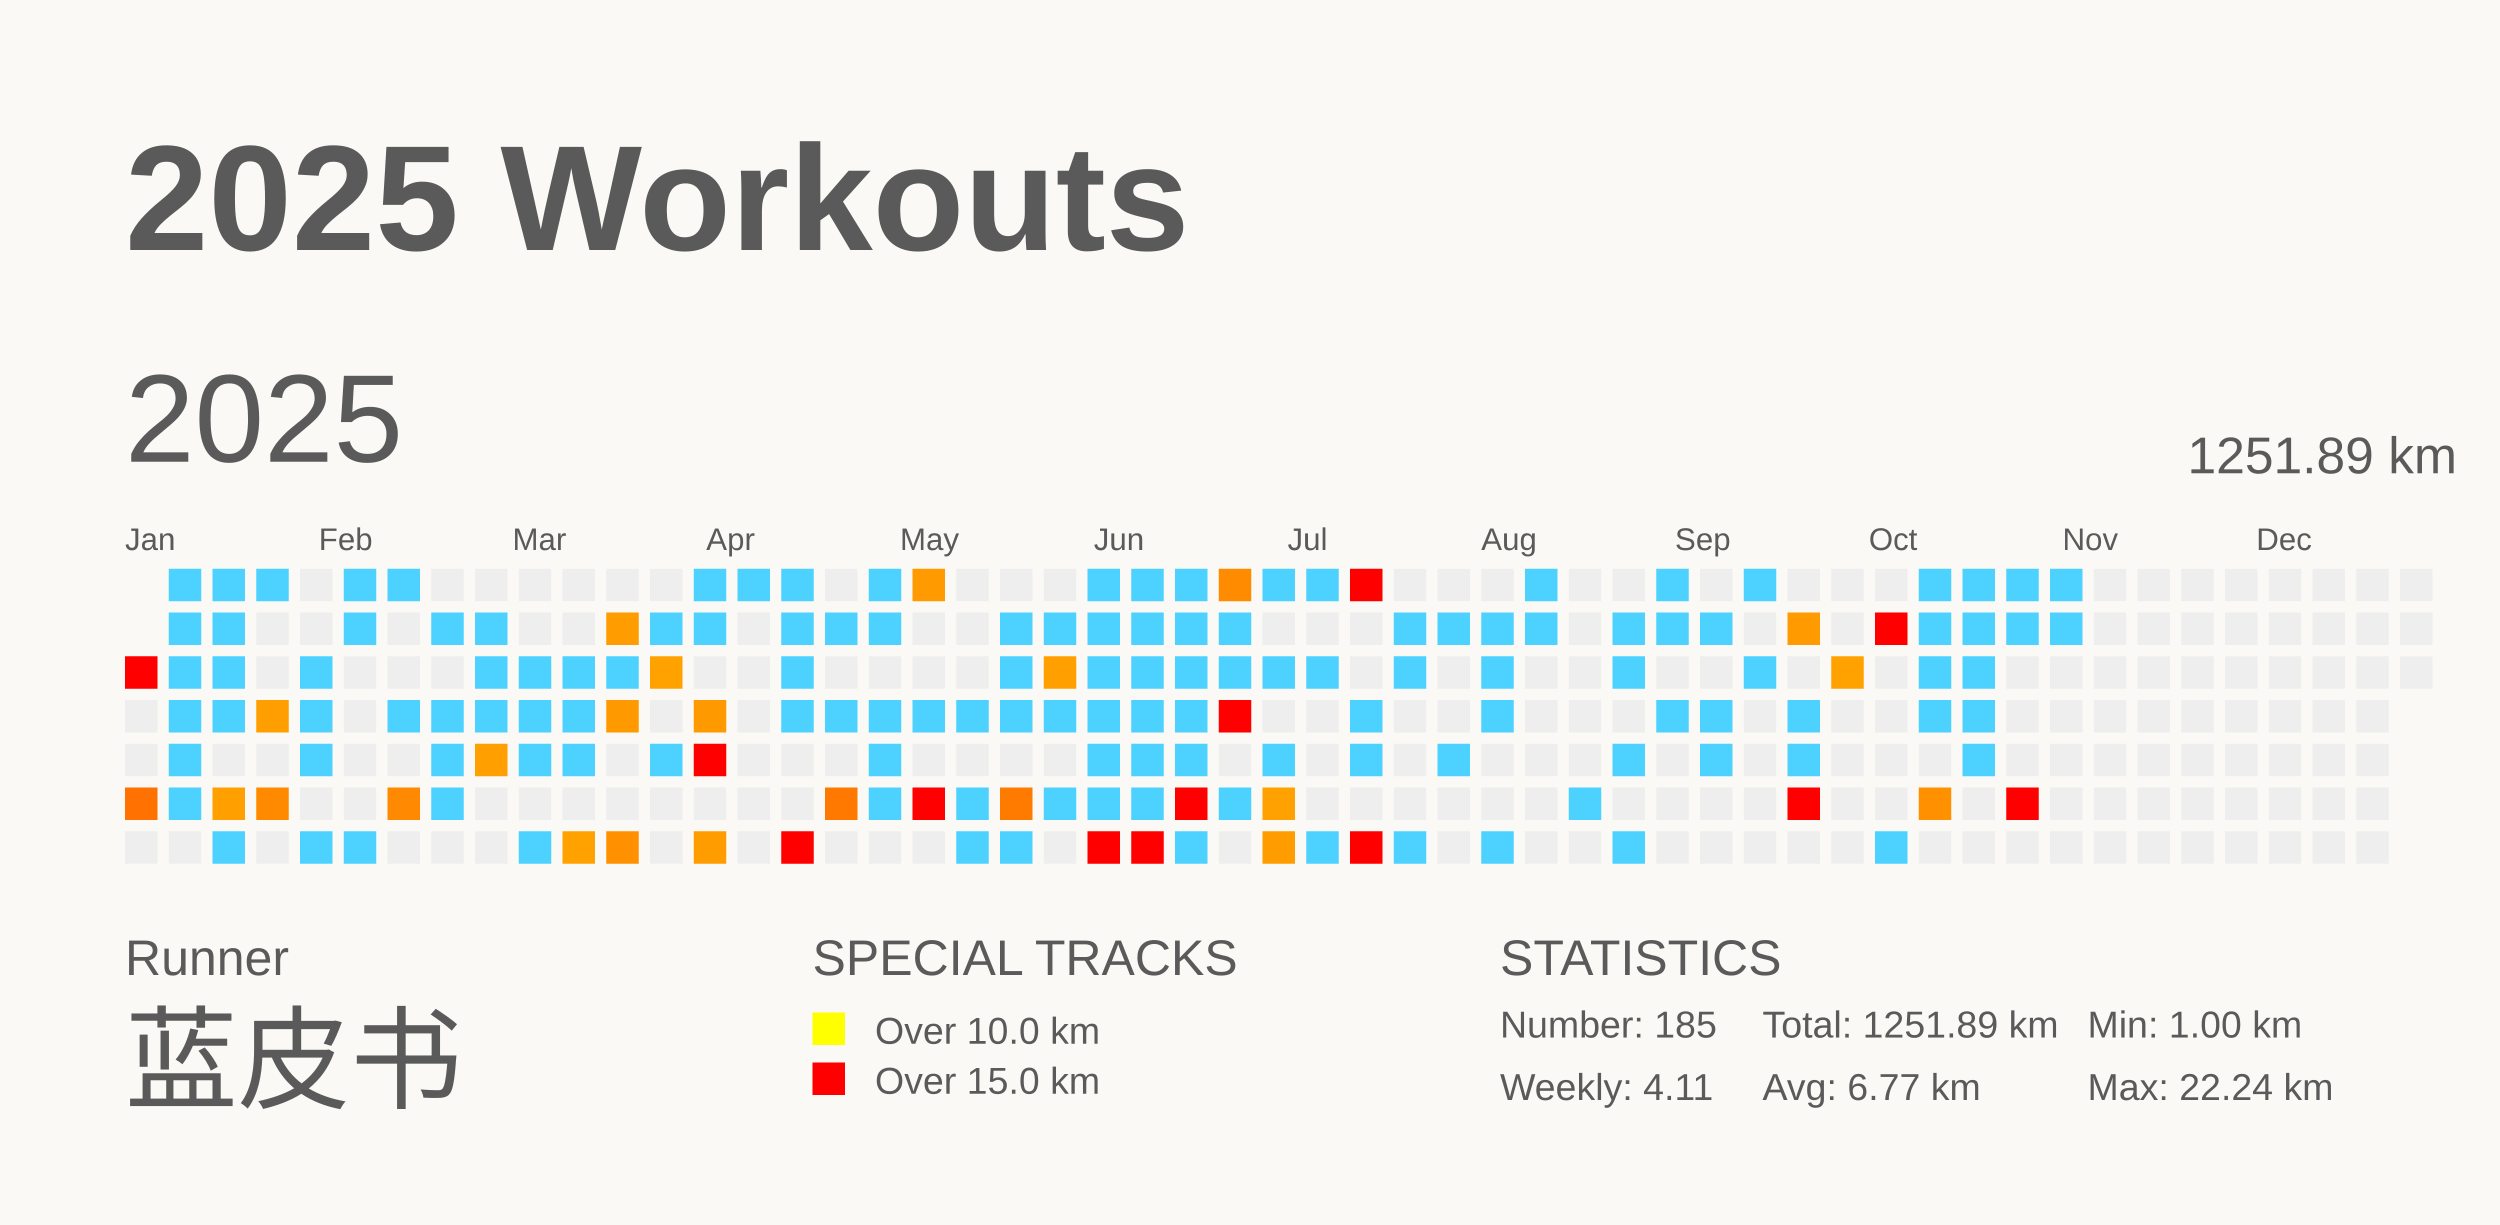
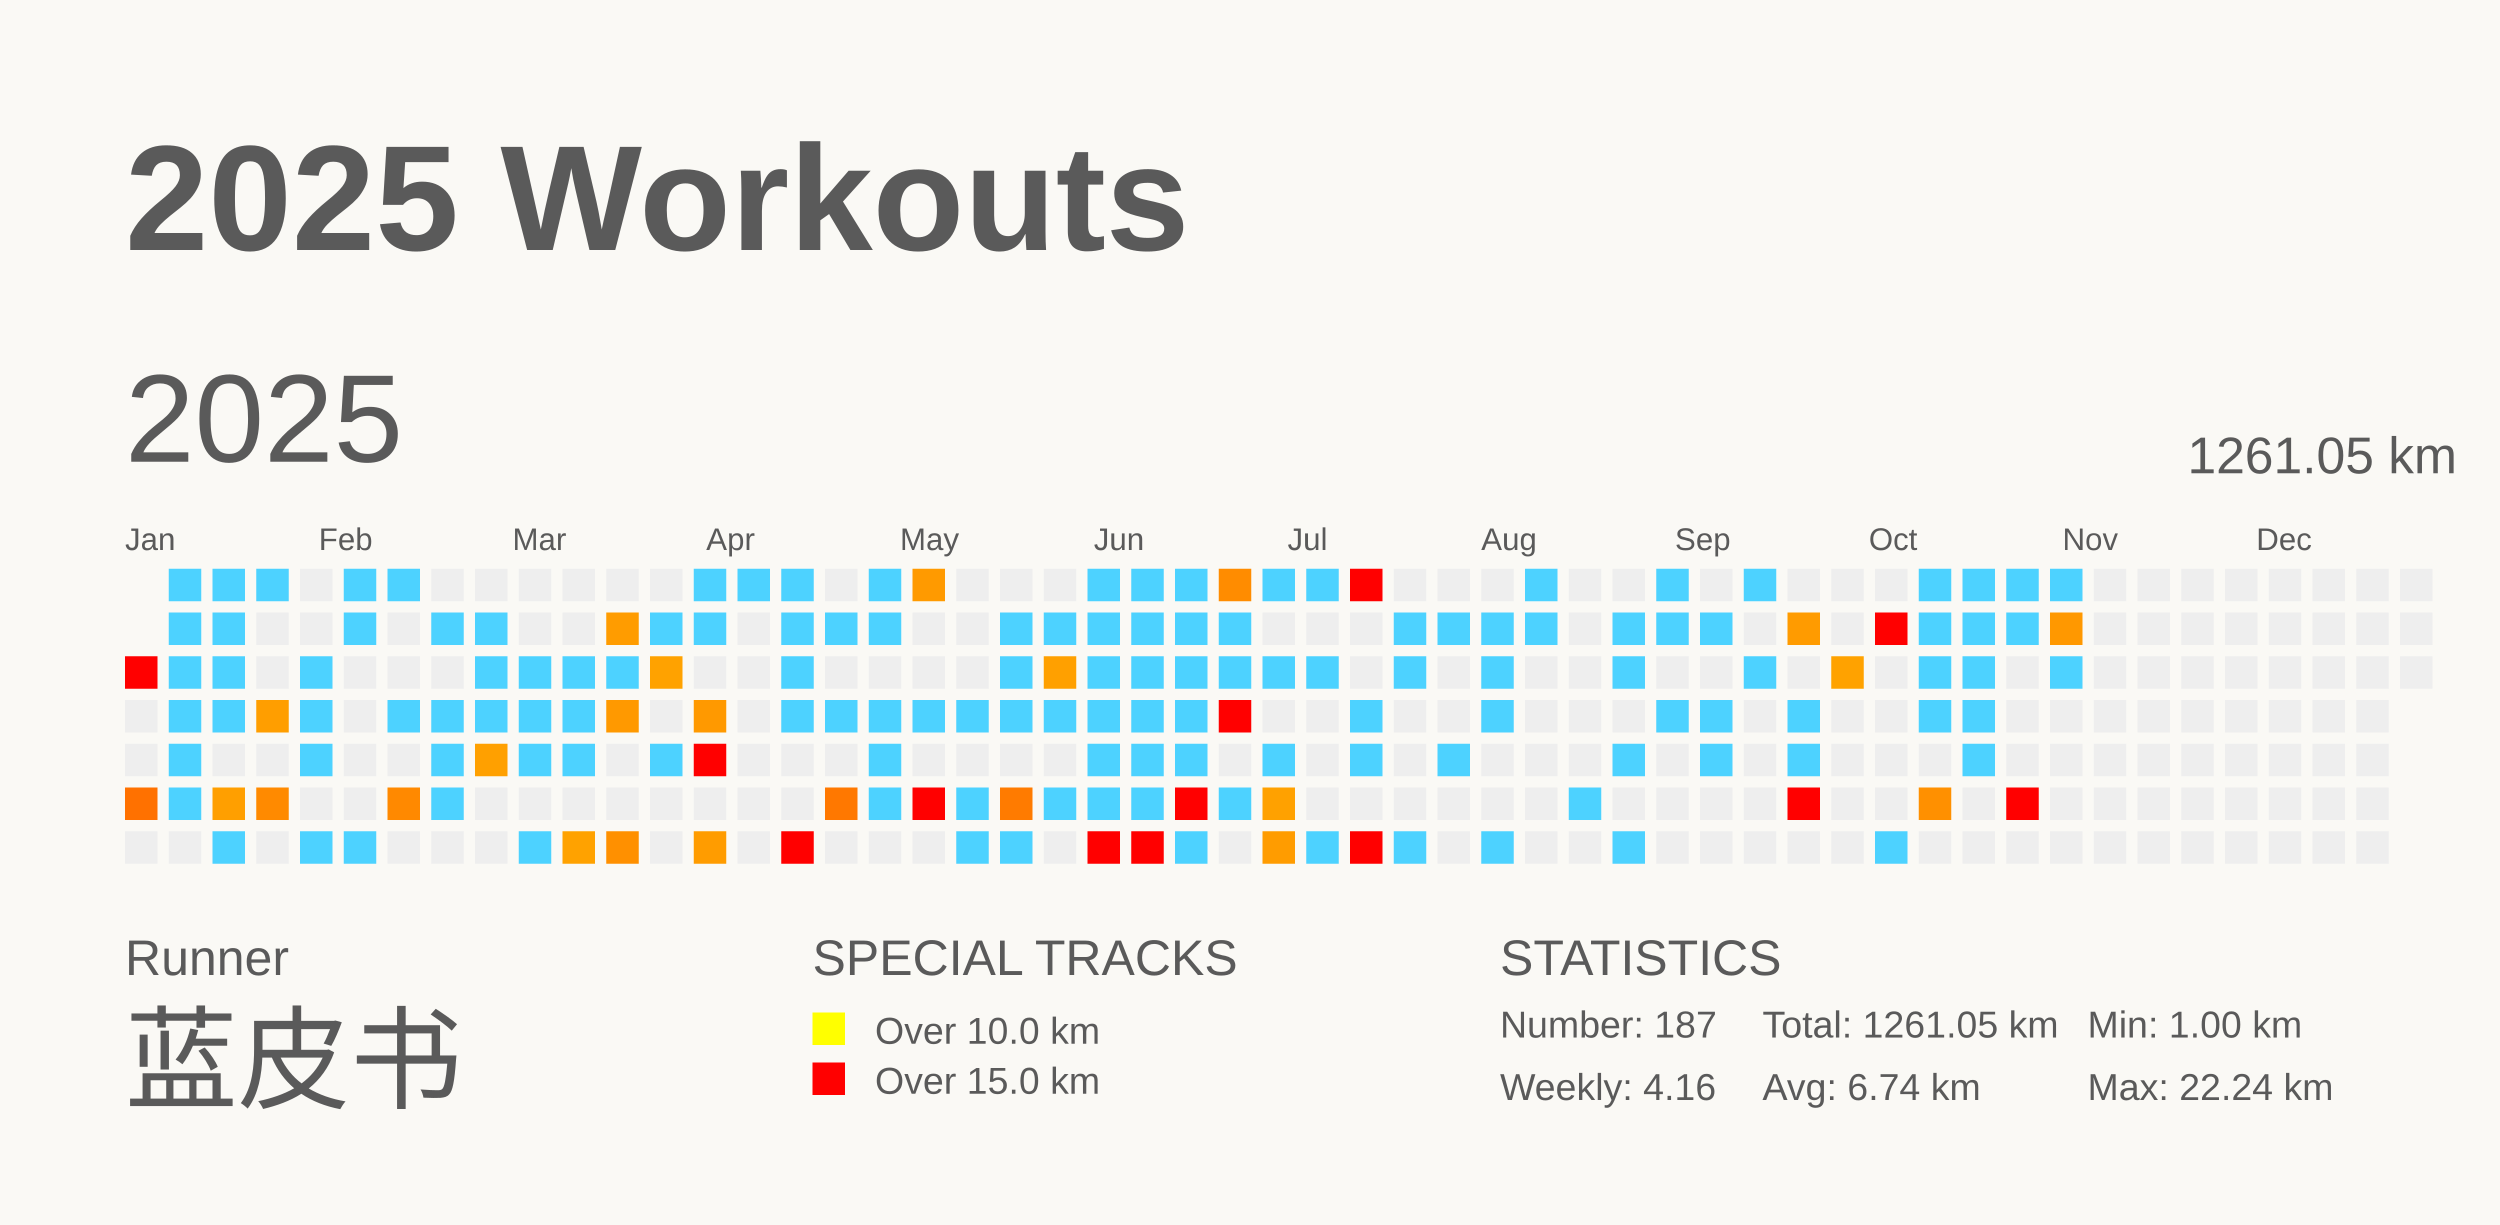
<svg xmlns="http://www.w3.org/2000/svg" baseProfile="full" height="98mm" version="1.1" viewBox="0,0,200,98" width="200mm">
  <defs />
  <rect fill="#FAF9F5" height="98" width="200" x="0" y="0" />
  <text fill="#5A5A5A" style="font-size:12px; font-family:Arial; font-weight:bold;" x="10" y="20">2025 Workouts</text>
  <text fill="#5A5A5A" style="font-size:4px; font-family:Arial" x="10" y="78">Runner</text>
  <text fill="#5A5A5A" style="font-size:9px; font-family:Arial" x="10" y="88">蓝皮书</text>
  <text fill="#5A5A5A" style="font-size:4px; font-family:Arial" x="65" y="78">SPECIAL TRACKS</text>
  <rect fill="yellow" height="2.6" width="2.6" x="65" y="81" />
  <text fill="#5A5A5A" style="font-size:3px; font-family:Arial" x="70" y="83.5">Over 10.0 km</text>
  <rect fill="red" height="2.6" width="2.6" x="65" y="85" />
  <text fill="#5A5A5A" style="font-size:3px; font-family:Arial" x="70" y="87.5">Over 15.0 km</text>
  <text fill="#5A5A5A" style="font-size:4px; font-family:Arial" x="120" y="78">STATISTICS</text>
-   <text fill="#5A5A5A" style="font-size:3px; font-family:Arial" x="120" y="83">Number: 185</text>
-   <text fill="#5A5A5A" style="font-size:3px; font-family:Arial" x="120" y="88">Weekly: 4.11</text>
-   <text fill="#5A5A5A" style="font-size:3px; font-family:Arial" x="141" y="83">Total: 1251.89 km</text>
-   <text fill="#5A5A5A" style="font-size:3px; font-family:Arial" x="141" y="88">Avg: 6.77 km</text>
+   <text fill="#5A5A5A" style="font-size:3px; font-family:Arial" x="120" y="83">Number: 187</text>
+   <text fill="#5A5A5A" style="font-size:3px; font-family:Arial" x="120" y="88">Weekly: 4.16</text>
+   <text fill="#5A5A5A" style="font-size:3px; font-family:Arial" x="141" y="83">Total: 1261.05 km</text>
+   <text fill="#5A5A5A" style="font-size:3px; font-family:Arial" x="141" y="88">Avg: 6.74 km</text>
  <text fill="#5A5A5A" style="font-size:3px; font-family:Arial" x="167" y="83">Min: 1.00 km</text>
  <text fill="#5A5A5A" style="font-size:3px; font-family:Arial" x="167" y="88">Max: 22.24 km</text>
  <text dominant-baseline="hanging" fill="#5A5A5A" style="font-size:10.0px; font-family:Arial;" x="10" y="30">2025</text>
-   <text dominant-baseline="hanging" fill="#5A5A5A" style="font-size:4.125px; font-family:Arial;" x="175" y="35">1251.89 km</text>
+   <text dominant-baseline="hanging" fill="#5A5A5A" style="font-size:4.125px; font-family:Arial;" x="175" y="35">1261.05 km</text>
  <text fill="#5A5A5A" style="font-size:2.5px; font-family:Arial" x="10.0" y="44">Jan</text>
  <text fill="#5A5A5A" style="font-size:2.5px; font-family:Arial" x="25.5" y="44">Feb</text>
  <text fill="#5A5A5A" style="font-size:2.5px; font-family:Arial" x="41.0" y="44">Mar</text>
  <text fill="#5A5A5A" style="font-size:2.5px; font-family:Arial" x="56.5" y="44">Apr</text>
  <text fill="#5A5A5A" style="font-size:2.5px; font-family:Arial" x="72.0" y="44">May</text>
  <text fill="#5A5A5A" style="font-size:2.5px; font-family:Arial" x="87.5" y="44">Jun</text>
  <text fill="#5A5A5A" style="font-size:2.5px; font-family:Arial" x="103.0" y="44">Jul</text>
  <text fill="#5A5A5A" style="font-size:2.5px; font-family:Arial" x="118.5" y="44">Aug</text>
  <text fill="#5A5A5A" style="font-size:2.5px; font-family:Arial" x="134.0" y="44">Sep</text>
  <text fill="#5A5A5A" style="font-size:2.5px; font-family:Arial" x="149.5" y="44">Oct</text>
  <text fill="#5A5A5A" style="font-size:2.5px; font-family:Arial" x="165.0" y="44">Nov</text>
  <text fill="#5A5A5A" style="font-size:2.5px; font-family:Arial" x="180.5" y="44">Dec</text>
  <rect fill="red" height="2.6" width="2.6" x="10.0" y="52.5" />
  <rect fill="#EEEEEE" height="2.6" width="2.6" x="10.0" y="56.0" />
  <rect fill="#EEEEEE" height="2.6" width="2.6" x="10.0" y="59.5" />
  <rect fill="#ff7100" height="2.6" width="2.6" x="10.0" y="63.0" />
  <rect fill="#EEEEEE" height="2.6" width="2.6" x="10.0" y="66.5" />
  <rect fill="#4dd2ff" height="2.6" width="2.6" x="13.5" y="45.5" />
  <rect fill="#4dd2ff" height="2.6" width="2.6" x="13.5" y="49.0" />
  <rect fill="#4dd2ff" height="2.6" width="2.6" x="13.5" y="52.5" />
  <rect fill="#4dd2ff" height="2.6" width="2.6" x="13.5" y="56.0" />
  <rect fill="#4dd2ff" height="2.6" width="2.6" x="13.5" y="59.5" />
  <rect fill="#4dd2ff" height="2.6" width="2.6" x="13.5" y="63.0" />
  <rect fill="#EEEEEE" height="2.6" width="2.6" x="13.5" y="66.5" />
  <rect fill="#4dd2ff" height="2.6" width="2.6" x="17.0" y="45.5" />
  <rect fill="#4dd2ff" height="2.6" width="2.6" x="17.0" y="49.0" />
  <rect fill="#4dd2ff" height="2.6" width="2.6" x="17.0" y="52.5" />
  <rect fill="#4dd2ff" height="2.6" width="2.6" x="17.0" y="56.0" />
  <rect fill="#EEEEEE" height="2.6" width="2.6" x="17.0" y="59.5" />
  <rect fill="#ff9f00" height="2.6" width="2.6" x="17.0" y="63.0" />
  <rect fill="#4dd2ff" height="2.6" width="2.6" x="17.0" y="66.5" />
  <rect fill="#4dd2ff" height="2.6" width="2.6" x="20.5" y="45.5" />
  <rect fill="#EEEEEE" height="2.6" width="2.6" x="20.5" y="49.0" />
  <rect fill="#EEEEEE" height="2.6" width="2.6" x="20.5" y="52.5" />
  <rect fill="#ff9e00" height="2.6" width="2.6" x="20.5" y="56.0" />
  <rect fill="#EEEEEE" height="2.6" width="2.6" x="20.5" y="59.5" />
  <rect fill="#ff8a00" height="2.6" width="2.6" x="20.5" y="63.0" />
  <rect fill="#EEEEEE" height="2.6" width="2.6" x="20.5" y="66.5" />
  <rect fill="#EEEEEE" height="2.6" width="2.6" x="24.0" y="45.5" />
  <rect fill="#EEEEEE" height="2.6" width="2.6" x="24.0" y="49.0" />
  <rect fill="#4dd2ff" height="2.6" width="2.6" x="24.0" y="52.5" />
  <rect fill="#4dd2ff" height="2.6" width="2.6" x="24.0" y="56.0" />
  <rect fill="#4dd2ff" height="2.6" width="2.6" x="24.0" y="59.5" />
  <rect fill="#EEEEEE" height="2.6" width="2.6" x="24.0" y="63.0" />
  <rect fill="#4dd2ff" height="2.6" width="2.6" x="24.0" y="66.5" />
  <rect fill="#4dd2ff" height="2.6" width="2.6" x="27.5" y="45.5" />
  <rect fill="#4dd2ff" height="2.6" width="2.6" x="27.5" y="49.0" />
  <rect fill="#EEEEEE" height="2.6" width="2.6" x="27.5" y="52.5" />
  <rect fill="#EEEEEE" height="2.6" width="2.6" x="27.5" y="56.0" />
  <rect fill="#EEEEEE" height="2.6" width="2.6" x="27.5" y="59.5" />
  <rect fill="#EEEEEE" height="2.6" width="2.6" x="27.5" y="63.0" />
  <rect fill="#4dd2ff" height="2.6" width="2.6" x="27.5" y="66.5" />
  <rect fill="#4dd2ff" height="2.6" width="2.6" x="31.0" y="45.5" />
  <rect fill="#EEEEEE" height="2.6" width="2.6" x="31.0" y="49.0" />
  <rect fill="#EEEEEE" height="2.6" width="2.6" x="31.0" y="52.5" />
  <rect fill="#4dd2ff" height="2.6" width="2.6" x="31.0" y="56.0" />
  <rect fill="#EEEEEE" height="2.6" width="2.6" x="31.0" y="59.5" />
  <rect fill="#ff8900" height="2.6" width="2.6" x="31.0" y="63.0" />
  <rect fill="#EEEEEE" height="2.6" width="2.6" x="31.0" y="66.5" />
  <rect fill="#EEEEEE" height="2.6" width="2.6" x="34.5" y="45.5" />
  <rect fill="#4dd2ff" height="2.6" width="2.6" x="34.5" y="49.0" />
  <rect fill="#EEEEEE" height="2.6" width="2.6" x="34.5" y="52.5" />
  <rect fill="#4dd2ff" height="2.6" width="2.6" x="34.5" y="56.0" />
  <rect fill="#4dd2ff" height="2.6" width="2.6" x="34.5" y="59.5" />
  <rect fill="#4dd2ff" height="2.6" width="2.6" x="34.5" y="63.0" />
  <rect fill="#EEEEEE" height="2.6" width="2.6" x="34.5" y="66.5" />
  <rect fill="#EEEEEE" height="2.6" width="2.6" x="38.0" y="45.5" />
  <rect fill="#4dd2ff" height="2.6" width="2.6" x="38.0" y="49.0" />
  <rect fill="#4dd2ff" height="2.6" width="2.6" x="38.0" y="52.5" />
  <rect fill="#4dd2ff" height="2.6" width="2.6" x="38.0" y="56.0" />
  <rect fill="#ffa000" height="2.6" width="2.6" x="38.0" y="59.5" />
  <rect fill="#EEEEEE" height="2.6" width="2.6" x="38.0" y="63.0" />
  <rect fill="#EEEEEE" height="2.6" width="2.6" x="38.0" y="66.5" />
  <rect fill="#EEEEEE" height="2.6" width="2.6" x="41.5" y="45.5" />
  <rect fill="#EEEEEE" height="2.6" width="2.6" x="41.5" y="49.0" />
  <rect fill="#4dd2ff" height="2.6" width="2.6" x="41.5" y="52.5" />
  <rect fill="#4dd2ff" height="2.6" width="2.6" x="41.5" y="56.0" />
  <rect fill="#4dd2ff" height="2.6" width="2.6" x="41.5" y="59.5" />
  <rect fill="#EEEEEE" height="2.6" width="2.6" x="41.5" y="63.0" />
  <rect fill="#4dd2ff" height="2.6" width="2.6" x="41.5" y="66.5" />
  <rect fill="#EEEEEE" height="2.6" width="2.6" x="45.0" y="45.5" />
  <rect fill="#EEEEEE" height="2.6" width="2.6" x="45.0" y="49.0" />
  <rect fill="#4dd2ff" height="2.6" width="2.6" x="45.0" y="52.5" />
  <rect fill="#4dd2ff" height="2.6" width="2.6" x="45.0" y="56.0" />
  <rect fill="#4dd2ff" height="2.6" width="2.6" x="45.0" y="59.5" />
  <rect fill="#EEEEEE" height="2.6" width="2.6" x="45.0" y="63.0" />
  <rect fill="#ffa200" height="2.6" width="2.6" x="45.0" y="66.5" />
  <rect fill="#EEEEEE" height="2.6" width="2.6" x="48.5" y="45.5" />
  <rect fill="#ff9c00" height="2.6" width="2.6" x="48.5" y="49.0" />
  <rect fill="#4dd2ff" height="2.6" width="2.6" x="48.5" y="52.5" />
  <rect fill="#ff9900" height="2.6" width="2.6" x="48.5" y="56.0" />
  <rect fill="#EEEEEE" height="2.6" width="2.6" x="48.5" y="59.5" />
  <rect fill="#EEEEEE" height="2.6" width="2.6" x="48.5" y="63.0" />
  <rect fill="#ff9000" height="2.6" width="2.6" x="48.5" y="66.5" />
  <rect fill="#EEEEEE" height="2.6" width="2.6" x="52.0" y="45.5" />
  <rect fill="#4dd2ff" height="2.6" width="2.6" x="52.0" y="49.0" />
  <rect fill="#ffa200" height="2.6" width="2.6" x="52.0" y="52.5" />
  <rect fill="#EEEEEE" height="2.6" width="2.6" x="52.0" y="56.0" />
  <rect fill="#4dd2ff" height="2.6" width="2.6" x="52.0" y="59.5" />
  <rect fill="#EEEEEE" height="2.6" width="2.6" x="52.0" y="63.0" />
  <rect fill="#EEEEEE" height="2.6" width="2.6" x="52.0" y="66.5" />
  <rect fill="#4dd2ff" height="2.6" width="2.6" x="55.5" y="45.5" />
  <rect fill="#4dd2ff" height="2.6" width="2.6" x="55.5" y="49.0" />
  <rect fill="#EEEEEE" height="2.6" width="2.6" x="55.5" y="52.5" />
  <rect fill="#ff9900" height="2.6" width="2.6" x="55.5" y="56.0" />
  <rect fill="red" height="2.6" width="2.6" x="55.5" y="59.5" />
  <rect fill="#EEEEEE" height="2.6" width="2.6" x="55.5" y="63.0" />
  <rect fill="#ff9c00" height="2.6" width="2.6" x="55.5" y="66.5" />
  <rect fill="#4dd2ff" height="2.6" width="2.6" x="59.0" y="45.5" />
  <rect fill="#EEEEEE" height="2.6" width="2.6" x="59.0" y="49.0" />
  <rect fill="#EEEEEE" height="2.6" width="2.6" x="59.0" y="52.5" />
  <rect fill="#EEEEEE" height="2.6" width="2.6" x="59.0" y="56.0" />
  <rect fill="#EEEEEE" height="2.6" width="2.6" x="59.0" y="59.5" />
  <rect fill="#EEEEEE" height="2.6" width="2.6" x="59.0" y="63.0" />
  <rect fill="#EEEEEE" height="2.6" width="2.6" x="59.0" y="66.5" />
  <rect fill="#4dd2ff" height="2.6" width="2.6" x="62.5" y="45.5" />
  <rect fill="#4dd2ff" height="2.6" width="2.6" x="62.5" y="49.0" />
  <rect fill="#4dd2ff" height="2.6" width="2.6" x="62.5" y="52.5" />
  <rect fill="#4dd2ff" height="2.6" width="2.6" x="62.5" y="56.0" />
  <rect fill="#EEEEEE" height="2.6" width="2.6" x="62.5" y="59.5" />
  <rect fill="#EEEEEE" height="2.6" width="2.6" x="62.5" y="63.0" />
  <rect fill="red" height="2.6" width="2.6" x="62.5" y="66.5" />
  <rect fill="#EEEEEE" height="2.6" width="2.6" x="66.0" y="45.5" />
  <rect fill="#4dd2ff" height="2.6" width="2.6" x="66.0" y="49.0" />
  <rect fill="#EEEEEE" height="2.6" width="2.6" x="66.0" y="52.5" />
  <rect fill="#4dd2ff" height="2.6" width="2.6" x="66.0" y="56.0" />
  <rect fill="#EEEEEE" height="2.6" width="2.6" x="66.0" y="59.5" />
  <rect fill="#ff7800" height="2.6" width="2.6" x="66.0" y="63.0" />
  <rect fill="#EEEEEE" height="2.6" width="2.6" x="66.0" y="66.5" />
  <rect fill="#4dd2ff" height="2.6" width="2.6" x="69.5" y="45.5" />
  <rect fill="#4dd2ff" height="2.6" width="2.6" x="69.5" y="49.0" />
  <rect fill="#EEEEEE" height="2.6" width="2.6" x="69.5" y="52.5" />
  <rect fill="#4dd2ff" height="2.6" width="2.6" x="69.5" y="56.0" />
  <rect fill="#4dd2ff" height="2.6" width="2.6" x="69.5" y="59.5" />
  <rect fill="#4dd2ff" height="2.6" width="2.6" x="69.5" y="63.0" />
  <rect fill="#EEEEEE" height="2.6" width="2.6" x="69.5" y="66.5" />
  <rect fill="#ff9a00" height="2.6" width="2.6" x="73.0" y="45.5" />
  <rect fill="#EEEEEE" height="2.6" width="2.6" x="73.0" y="49.0" />
  <rect fill="#EEEEEE" height="2.6" width="2.6" x="73.0" y="52.5" />
  <rect fill="#4dd2ff" height="2.6" width="2.6" x="73.0" y="56.0" />
  <rect fill="#EEEEEE" height="2.6" width="2.6" x="73.0" y="59.5" />
  <rect fill="red" height="2.6" width="2.6" x="73.0" y="63.0" />
  <rect fill="#EEEEEE" height="2.6" width="2.6" x="73.0" y="66.5" />
  <rect fill="#EEEEEE" height="2.6" width="2.6" x="76.5" y="45.5" />
  <rect fill="#EEEEEE" height="2.6" width="2.6" x="76.5" y="49.0" />
  <rect fill="#EEEEEE" height="2.6" width="2.6" x="76.5" y="52.5" />
  <rect fill="#4dd2ff" height="2.6" width="2.6" x="76.5" y="56.0" />
  <rect fill="#EEEEEE" height="2.6" width="2.6" x="76.5" y="59.5" />
  <rect fill="#4dd2ff" height="2.6" width="2.6" x="76.5" y="63.0" />
  <rect fill="#4dd2ff" height="2.6" width="2.6" x="76.5" y="66.5" />
  <rect fill="#EEEEEE" height="2.6" width="2.6" x="80.0" y="45.5" />
  <rect fill="#4dd2ff" height="2.6" width="2.6" x="80.0" y="49.0" />
  <rect fill="#4dd2ff" height="2.6" width="2.6" x="80.0" y="52.5" />
  <rect fill="#4dd2ff" height="2.6" width="2.6" x="80.0" y="56.0" />
  <rect fill="#EEEEEE" height="2.6" width="2.6" x="80.0" y="59.5" />
  <rect fill="#ff7b00" height="2.6" width="2.6" x="80.0" y="63.0" />
  <rect fill="#4dd2ff" height="2.6" width="2.6" x="80.0" y="66.5" />
  <rect fill="#EEEEEE" height="2.6" width="2.6" x="83.5" y="45.5" />
  <rect fill="#4dd2ff" height="2.6" width="2.6" x="83.5" y="49.0" />
  <rect fill="#ffa000" height="2.6" width="2.6" x="83.5" y="52.5" />
  <rect fill="#4dd2ff" height="2.6" width="2.6" x="83.5" y="56.0" />
  <rect fill="#EEEEEE" height="2.6" width="2.6" x="83.5" y="59.5" />
  <rect fill="#4dd2ff" height="2.6" width="2.6" x="83.5" y="63.0" />
  <rect fill="#EEEEEE" height="2.6" width="2.6" x="83.5" y="66.5" />
  <rect fill="#4dd2ff" height="2.6" width="2.6" x="87.0" y="45.5" />
  <rect fill="#4dd2ff" height="2.6" width="2.6" x="87.0" y="49.0" />
  <rect fill="#4dd2ff" height="2.6" width="2.6" x="87.0" y="52.5" />
  <rect fill="#4dd2ff" height="2.6" width="2.6" x="87.0" y="56.0" />
  <rect fill="#4dd2ff" height="2.6" width="2.6" x="87.0" y="59.5" />
  <rect fill="#4dd2ff" height="2.6" width="2.6" x="87.0" y="63.0" />
  <rect fill="red" height="2.6" width="2.6" x="87.0" y="66.5" />
  <rect fill="#4dd2ff" height="2.6" width="2.6" x="90.5" y="45.5" />
  <rect fill="#4dd2ff" height="2.6" width="2.6" x="90.5" y="49.0" />
  <rect fill="#4dd2ff" height="2.6" width="2.6" x="90.5" y="52.5" />
  <rect fill="#4dd2ff" height="2.6" width="2.6" x="90.5" y="56.0" />
  <rect fill="#4dd2ff" height="2.6" width="2.6" x="90.5" y="59.5" />
  <rect fill="#4dd2ff" height="2.6" width="2.6" x="90.5" y="63.0" />
  <rect fill="red" height="2.6" width="2.6" x="90.5" y="66.5" />
  <rect fill="#4dd2ff" height="2.6" width="2.6" x="94.0" y="45.5" />
  <rect fill="#4dd2ff" height="2.6" width="2.6" x="94.0" y="49.0" />
  <rect fill="#4dd2ff" height="2.6" width="2.6" x="94.0" y="52.5" />
  <rect fill="#4dd2ff" height="2.6" width="2.6" x="94.0" y="56.0" />
  <rect fill="#4dd2ff" height="2.6" width="2.6" x="94.0" y="59.5" />
  <rect fill="red" height="2.6" width="2.6" x="94.0" y="63.0" />
  <rect fill="#4dd2ff" height="2.6" width="2.6" x="94.0" y="66.5" />
  <rect fill="#ff8c00" height="2.6" width="2.6" x="97.5" y="45.5" />
  <rect fill="#4dd2ff" height="2.6" width="2.6" x="97.5" y="49.0" />
  <rect fill="#4dd2ff" height="2.6" width="2.6" x="97.5" y="52.5" />
  <rect fill="red" height="2.6" width="2.6" x="97.5" y="56.0" />
  <rect fill="#EEEEEE" height="2.6" width="2.6" x="97.5" y="59.5" />
  <rect fill="#4dd2ff" height="2.6" width="2.6" x="97.5" y="63.0" />
  <rect fill="#EEEEEE" height="2.6" width="2.6" x="97.5" y="66.5" />
  <rect fill="#4dd2ff" height="2.6" width="2.6" x="101.0" y="45.5" />
  <rect fill="#EEEEEE" height="2.6" width="2.6" x="101.0" y="49.0" />
  <rect fill="#4dd2ff" height="2.6" width="2.6" x="101.0" y="52.5" />
  <rect fill="#EEEEEE" height="2.6" width="2.6" x="101.0" y="56.0" />
  <rect fill="#4dd2ff" height="2.6" width="2.6" x="101.0" y="59.5" />
  <rect fill="#ffa100" height="2.6" width="2.6" x="101.0" y="63.0" />
  <rect fill="#ff9c00" height="2.6" width="2.6" x="101.0" y="66.5" />
  <rect fill="#4dd2ff" height="2.6" width="2.6" x="104.5" y="45.5" />
  <rect fill="#EEEEEE" height="2.6" width="2.6" x="104.5" y="49.0" />
  <rect fill="#4dd2ff" height="2.6" width="2.6" x="104.5" y="52.5" />
  <rect fill="#EEEEEE" height="2.6" width="2.6" x="104.5" y="56.0" />
  <rect fill="#EEEEEE" height="2.6" width="2.6" x="104.5" y="59.5" />
  <rect fill="#EEEEEE" height="2.6" width="2.6" x="104.5" y="63.0" />
  <rect fill="#4dd2ff" height="2.6" width="2.6" x="104.5" y="66.5" />
  <rect fill="red" height="2.6" width="2.6" x="108.0" y="45.5" />
  <rect fill="#EEEEEE" height="2.6" width="2.6" x="108.0" y="49.0" />
  <rect fill="#EEEEEE" height="2.6" width="2.6" x="108.0" y="52.5" />
  <rect fill="#4dd2ff" height="2.6" width="2.6" x="108.0" y="56.0" />
  <rect fill="#4dd2ff" height="2.6" width="2.6" x="108.0" y="59.5" />
  <rect fill="#EEEEEE" height="2.6" width="2.6" x="108.0" y="63.0" />
  <rect fill="red" height="2.6" width="2.6" x="108.0" y="66.5" />
  <rect fill="#EEEEEE" height="2.6" width="2.6" x="111.5" y="45.5" />
  <rect fill="#4dd2ff" height="2.6" width="2.6" x="111.5" y="49.0" />
  <rect fill="#4dd2ff" height="2.6" width="2.6" x="111.5" y="52.5" />
  <rect fill="#EEEEEE" height="2.6" width="2.6" x="111.5" y="56.0" />
  <rect fill="#EEEEEE" height="2.6" width="2.6" x="111.5" y="59.5" />
  <rect fill="#EEEEEE" height="2.6" width="2.6" x="111.5" y="63.0" />
  <rect fill="#4dd2ff" height="2.6" width="2.6" x="111.5" y="66.5" />
  <rect fill="#EEEEEE" height="2.6" width="2.6" x="115.0" y="45.5" />
  <rect fill="#4dd2ff" height="2.6" width="2.6" x="115.0" y="49.0" />
  <rect fill="#EEEEEE" height="2.6" width="2.6" x="115.0" y="52.5" />
  <rect fill="#EEEEEE" height="2.6" width="2.6" x="115.0" y="56.0" />
  <rect fill="#4dd2ff" height="2.6" width="2.6" x="115.0" y="59.5" />
  <rect fill="#EEEEEE" height="2.6" width="2.6" x="115.0" y="63.0" />
  <rect fill="#EEEEEE" height="2.6" width="2.6" x="115.0" y="66.5" />
  <rect fill="#EEEEEE" height="2.6" width="2.6" x="118.5" y="45.5" />
  <rect fill="#4dd2ff" height="2.6" width="2.6" x="118.5" y="49.0" />
  <rect fill="#4dd2ff" height="2.6" width="2.6" x="118.5" y="52.5" />
  <rect fill="#4dd2ff" height="2.6" width="2.6" x="118.5" y="56.0" />
  <rect fill="#EEEEEE" height="2.6" width="2.6" x="118.5" y="59.5" />
  <rect fill="#EEEEEE" height="2.6" width="2.6" x="118.5" y="63.0" />
  <rect fill="#4dd2ff" height="2.6" width="2.6" x="118.5" y="66.5" />
  <rect fill="#4dd2ff" height="2.6" width="2.6" x="122.0" y="45.5" />
  <rect fill="#4dd2ff" height="2.6" width="2.6" x="122.0" y="49.0" />
  <rect fill="#EEEEEE" height="2.6" width="2.6" x="122.0" y="52.5" />
  <rect fill="#EEEEEE" height="2.6" width="2.6" x="122.0" y="56.0" />
  <rect fill="#EEEEEE" height="2.6" width="2.6" x="122.0" y="59.5" />
  <rect fill="#EEEEEE" height="2.6" width="2.6" x="122.0" y="63.0" />
  <rect fill="#EEEEEE" height="2.6" width="2.6" x="122.0" y="66.5" />
  <rect fill="#EEEEEE" height="2.6" width="2.6" x="125.5" y="45.5" />
  <rect fill="#EEEEEE" height="2.6" width="2.6" x="125.5" y="49.0" />
  <rect fill="#EEEEEE" height="2.6" width="2.6" x="125.5" y="52.5" />
  <rect fill="#EEEEEE" height="2.6" width="2.6" x="125.5" y="56.0" />
  <rect fill="#EEEEEE" height="2.6" width="2.6" x="125.5" y="59.5" />
  <rect fill="#4dd2ff" height="2.6" width="2.6" x="125.5" y="63.0" />
  <rect fill="#EEEEEE" height="2.6" width="2.6" x="125.5" y="66.5" />
  <rect fill="#EEEEEE" height="2.6" width="2.6" x="129.0" y="45.5" />
  <rect fill="#4dd2ff" height="2.6" width="2.6" x="129.0" y="49.0" />
  <rect fill="#4dd2ff" height="2.6" width="2.6" x="129.0" y="52.5" />
  <rect fill="#EEEEEE" height="2.6" width="2.6" x="129.0" y="56.0" />
  <rect fill="#4dd2ff" height="2.6" width="2.6" x="129.0" y="59.5" />
  <rect fill="#EEEEEE" height="2.6" width="2.6" x="129.0" y="63.0" />
  <rect fill="#4dd2ff" height="2.6" width="2.6" x="129.0" y="66.5" />
  <rect fill="#4dd2ff" height="2.6" width="2.6" x="132.5" y="45.5" />
  <rect fill="#4dd2ff" height="2.6" width="2.6" x="132.5" y="49.0" />
  <rect fill="#EEEEEE" height="2.6" width="2.6" x="132.5" y="52.5" />
  <rect fill="#4dd2ff" height="2.6" width="2.6" x="132.5" y="56.0" />
  <rect fill="#EEEEEE" height="2.6" width="2.6" x="132.5" y="59.5" />
  <rect fill="#EEEEEE" height="2.6" width="2.6" x="132.5" y="63.0" />
  <rect fill="#EEEEEE" height="2.6" width="2.6" x="132.5" y="66.5" />
  <rect fill="#EEEEEE" height="2.6" width="2.6" x="136.0" y="45.5" />
  <rect fill="#4dd2ff" height="2.6" width="2.6" x="136.0" y="49.0" />
  <rect fill="#EEEEEE" height="2.6" width="2.6" x="136.0" y="52.5" />
  <rect fill="#4dd2ff" height="2.6" width="2.6" x="136.0" y="56.0" />
  <rect fill="#4dd2ff" height="2.6" width="2.6" x="136.0" y="59.5" />
  <rect fill="#EEEEEE" height="2.6" width="2.6" x="136.0" y="63.0" />
  <rect fill="#EEEEEE" height="2.6" width="2.6" x="136.0" y="66.5" />
  <rect fill="#4dd2ff" height="2.6" width="2.6" x="139.5" y="45.5" />
  <rect fill="#EEEEEE" height="2.6" width="2.6" x="139.5" y="49.0" />
  <rect fill="#4dd2ff" height="2.6" width="2.6" x="139.5" y="52.5" />
  <rect fill="#EEEEEE" height="2.6" width="2.6" x="139.5" y="56.0" />
  <rect fill="#EEEEEE" height="2.6" width="2.6" x="139.5" y="59.5" />
  <rect fill="#EEEEEE" height="2.6" width="2.6" x="139.5" y="63.0" />
  <rect fill="#EEEEEE" height="2.6" width="2.6" x="139.5" y="66.5" />
  <rect fill="#EEEEEE" height="2.6" width="2.6" x="143.0" y="45.5" />
  <rect fill="#ff9b00" height="2.6" width="2.6" x="143.0" y="49.0" />
  <rect fill="#EEEEEE" height="2.6" width="2.6" x="143.0" y="52.5" />
  <rect fill="#4dd2ff" height="2.6" width="2.6" x="143.0" y="56.0" />
  <rect fill="#4dd2ff" height="2.6" width="2.6" x="143.0" y="59.5" />
  <rect fill="red" height="2.6" width="2.6" x="143.0" y="63.0" />
  <rect fill="#EEEEEE" height="2.6" width="2.6" x="143.0" y="66.5" />
  <rect fill="#EEEEEE" height="2.6" width="2.6" x="146.5" y="45.5" />
  <rect fill="#EEEEEE" height="2.6" width="2.6" x="146.5" y="49.0" />
  <rect fill="#ffa200" height="2.6" width="2.6" x="146.5" y="52.5" />
  <rect fill="#EEEEEE" height="2.6" width="2.6" x="146.5" y="56.0" />
  <rect fill="#EEEEEE" height="2.6" width="2.6" x="146.5" y="59.5" />
  <rect fill="#EEEEEE" height="2.6" width="2.6" x="146.5" y="63.0" />
  <rect fill="#EEEEEE" height="2.6" width="2.6" x="146.5" y="66.5" />
  <rect fill="#EEEEEE" height="2.6" width="2.6" x="150.0" y="45.5" />
  <rect fill="red" height="2.6" width="2.6" x="150.0" y="49.0" />
  <rect fill="#EEEEEE" height="2.6" width="2.6" x="150.0" y="52.5" />
  <rect fill="#EEEEEE" height="2.6" width="2.6" x="150.0" y="56.0" />
  <rect fill="#EEEEEE" height="2.6" width="2.6" x="150.0" y="59.5" />
  <rect fill="#EEEEEE" height="2.6" width="2.6" x="150.0" y="63.0" />
  <rect fill="#4dd2ff" height="2.6" width="2.6" x="150.0" y="66.5" />
  <rect fill="#4dd2ff" height="2.6" width="2.6" x="153.5" y="45.5" />
  <rect fill="#4dd2ff" height="2.6" width="2.6" x="153.5" y="49.0" />
  <rect fill="#4dd2ff" height="2.6" width="2.6" x="153.5" y="52.5" />
  <rect fill="#4dd2ff" height="2.6" width="2.6" x="153.5" y="56.0" />
  <rect fill="#EEEEEE" height="2.6" width="2.6" x="153.5" y="59.5" />
  <rect fill="#ff9000" height="2.6" width="2.6" x="153.5" y="63.0" />
  <rect fill="#EEEEEE" height="2.6" width="2.6" x="153.5" y="66.5" />
  <rect fill="#4dd2ff" height="2.6" width="2.6" x="157.0" y="45.5" />
  <rect fill="#4dd2ff" height="2.6" width="2.6" x="157.0" y="49.0" />
  <rect fill="#4dd2ff" height="2.6" width="2.6" x="157.0" y="52.5" />
  <rect fill="#4dd2ff" height="2.6" width="2.6" x="157.0" y="56.0" />
  <rect fill="#4dd2ff" height="2.6" width="2.6" x="157.0" y="59.5" />
  <rect fill="#EEEEEE" height="2.6" width="2.6" x="157.0" y="63.0" />
  <rect fill="#EEEEEE" height="2.6" width="2.6" x="157.0" y="66.5" />
  <rect fill="#4dd2ff" height="2.6" width="2.6" x="160.5" y="45.5" />
  <rect fill="#4dd2ff" height="2.6" width="2.6" x="160.5" y="49.0" />
  <rect fill="#EEEEEE" height="2.6" width="2.6" x="160.5" y="52.5" />
  <rect fill="#EEEEEE" height="2.6" width="2.6" x="160.5" y="56.0" />
  <rect fill="#EEEEEE" height="2.6" width="2.6" x="160.5" y="59.5" />
  <rect fill="red" height="2.6" width="2.6" x="160.5" y="63.0" />
  <rect fill="#EEEEEE" height="2.6" width="2.6" x="160.5" y="66.5" />
  <rect fill="#4dd2ff" height="2.6" width="2.6" x="164.0" y="45.5" />
-   <rect fill="#4dd2ff" height="2.6" width="2.6" x="164.0" y="49.0" />
-   <rect fill="#EEEEEE" height="2.6" width="2.6" x="164.0" y="52.5" />
+   <rect fill="#ff9800" height="2.6" width="2.6" x="164.0" y="49.0" />
+   <rect fill="#4dd2ff" height="2.6" width="2.6" x="164.0" y="52.5" />
  <rect fill="#EEEEEE" height="2.6" width="2.6" x="164.0" y="56.0" />
  <rect fill="#EEEEEE" height="2.6" width="2.6" x="164.0" y="59.5" />
  <rect fill="#EEEEEE" height="2.6" width="2.6" x="164.0" y="63.0" />
  <rect fill="#EEEEEE" height="2.6" width="2.6" x="164.0" y="66.5" />
  <rect fill="#EEEEEE" height="2.6" width="2.6" x="167.5" y="45.5" />
  <rect fill="#EEEEEE" height="2.6" width="2.6" x="167.5" y="49.0" />
  <rect fill="#EEEEEE" height="2.6" width="2.6" x="167.5" y="52.5" />
  <rect fill="#EEEEEE" height="2.6" width="2.6" x="167.5" y="56.0" />
  <rect fill="#EEEEEE" height="2.6" width="2.6" x="167.5" y="59.5" />
  <rect fill="#EEEEEE" height="2.6" width="2.6" x="167.5" y="63.0" />
  <rect fill="#EEEEEE" height="2.6" width="2.6" x="167.5" y="66.5" />
  <rect fill="#EEEEEE" height="2.6" width="2.6" x="171.0" y="45.5" />
  <rect fill="#EEEEEE" height="2.6" width="2.6" x="171.0" y="49.0" />
  <rect fill="#EEEEEE" height="2.6" width="2.6" x="171.0" y="52.5" />
  <rect fill="#EEEEEE" height="2.6" width="2.6" x="171.0" y="56.0" />
  <rect fill="#EEEEEE" height="2.6" width="2.6" x="171.0" y="59.5" />
  <rect fill="#EEEEEE" height="2.6" width="2.6" x="171.0" y="63.0" />
  <rect fill="#EEEEEE" height="2.6" width="2.6" x="171.0" y="66.5" />
  <rect fill="#EEEEEE" height="2.6" width="2.6" x="174.5" y="45.5" />
  <rect fill="#EEEEEE" height="2.6" width="2.6" x="174.5" y="49.0" />
  <rect fill="#EEEEEE" height="2.6" width="2.6" x="174.5" y="52.5" />
  <rect fill="#EEEEEE" height="2.6" width="2.6" x="174.5" y="56.0" />
  <rect fill="#EEEEEE" height="2.6" width="2.6" x="174.5" y="59.5" />
  <rect fill="#EEEEEE" height="2.6" width="2.6" x="174.5" y="63.0" />
  <rect fill="#EEEEEE" height="2.6" width="2.6" x="174.5" y="66.5" />
  <rect fill="#EEEEEE" height="2.6" width="2.6" x="178.0" y="45.5" />
  <rect fill="#EEEEEE" height="2.6" width="2.6" x="178.0" y="49.0" />
  <rect fill="#EEEEEE" height="2.6" width="2.6" x="178.0" y="52.5" />
  <rect fill="#EEEEEE" height="2.6" width="2.6" x="178.0" y="56.0" />
  <rect fill="#EEEEEE" height="2.6" width="2.6" x="178.0" y="59.5" />
  <rect fill="#EEEEEE" height="2.6" width="2.6" x="178.0" y="63.0" />
  <rect fill="#EEEEEE" height="2.6" width="2.6" x="178.0" y="66.5" />
  <rect fill="#EEEEEE" height="2.6" width="2.6" x="181.5" y="45.5" />
  <rect fill="#EEEEEE" height="2.6" width="2.6" x="181.5" y="49.0" />
  <rect fill="#EEEEEE" height="2.6" width="2.6" x="181.5" y="52.5" />
  <rect fill="#EEEEEE" height="2.6" width="2.6" x="181.5" y="56.0" />
  <rect fill="#EEEEEE" height="2.6" width="2.6" x="181.5" y="59.5" />
  <rect fill="#EEEEEE" height="2.6" width="2.6" x="181.5" y="63.0" />
  <rect fill="#EEEEEE" height="2.6" width="2.6" x="181.5" y="66.5" />
  <rect fill="#EEEEEE" height="2.6" width="2.6" x="185.0" y="45.5" />
  <rect fill="#EEEEEE" height="2.6" width="2.6" x="185.0" y="49.0" />
  <rect fill="#EEEEEE" height="2.6" width="2.6" x="185.0" y="52.5" />
  <rect fill="#EEEEEE" height="2.6" width="2.6" x="185.0" y="56.0" />
  <rect fill="#EEEEEE" height="2.6" width="2.6" x="185.0" y="59.5" />
  <rect fill="#EEEEEE" height="2.6" width="2.6" x="185.0" y="63.0" />
  <rect fill="#EEEEEE" height="2.6" width="2.6" x="185.0" y="66.5" />
  <rect fill="#EEEEEE" height="2.6" width="2.6" x="188.5" y="45.5" />
  <rect fill="#EEEEEE" height="2.6" width="2.6" x="188.5" y="49.0" />
  <rect fill="#EEEEEE" height="2.6" width="2.6" x="188.5" y="52.5" />
  <rect fill="#EEEEEE" height="2.6" width="2.6" x="188.5" y="56.0" />
  <rect fill="#EEEEEE" height="2.6" width="2.6" x="188.5" y="59.5" />
  <rect fill="#EEEEEE" height="2.6" width="2.6" x="188.5" y="63.0" />
  <rect fill="#EEEEEE" height="2.6" width="2.6" x="188.5" y="66.5" />
  <rect fill="#EEEEEE" height="2.6" width="2.6" x="192.0" y="45.5" />
  <rect fill="#EEEEEE" height="2.6" width="2.6" x="192.0" y="49.0" />
  <rect fill="#EEEEEE" height="2.6" width="2.6" x="192.0" y="52.5" />
</svg>
